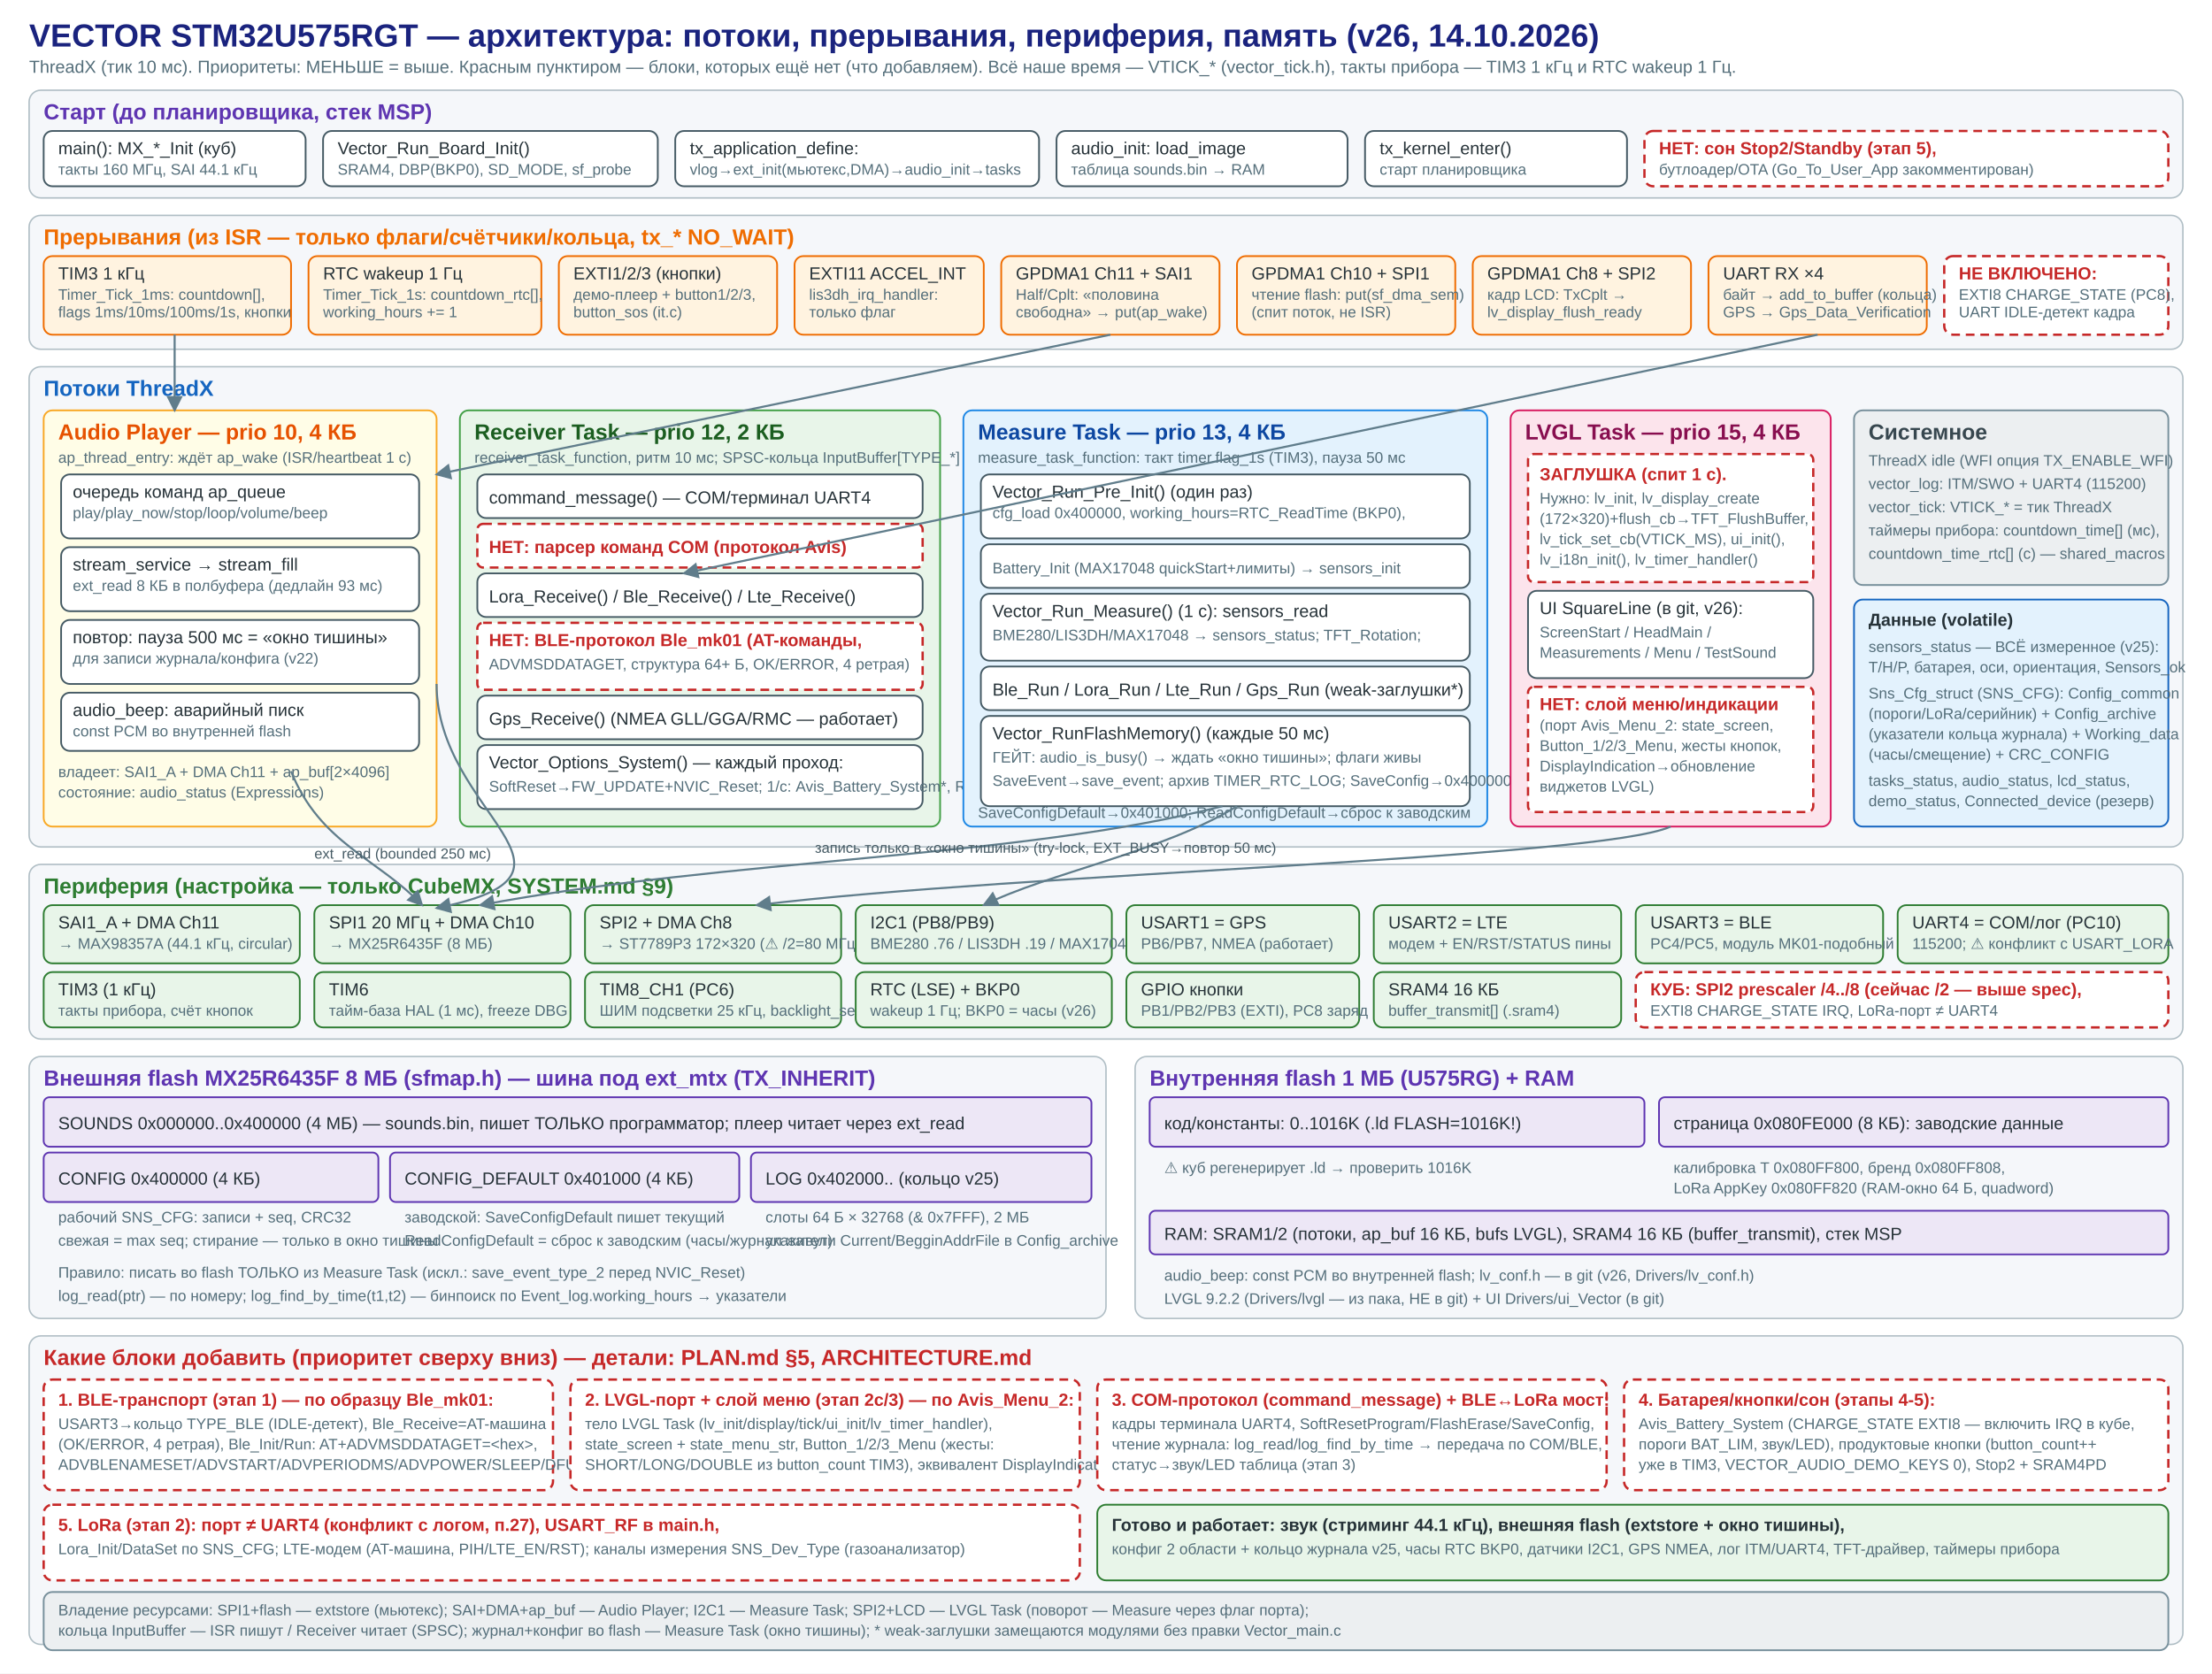
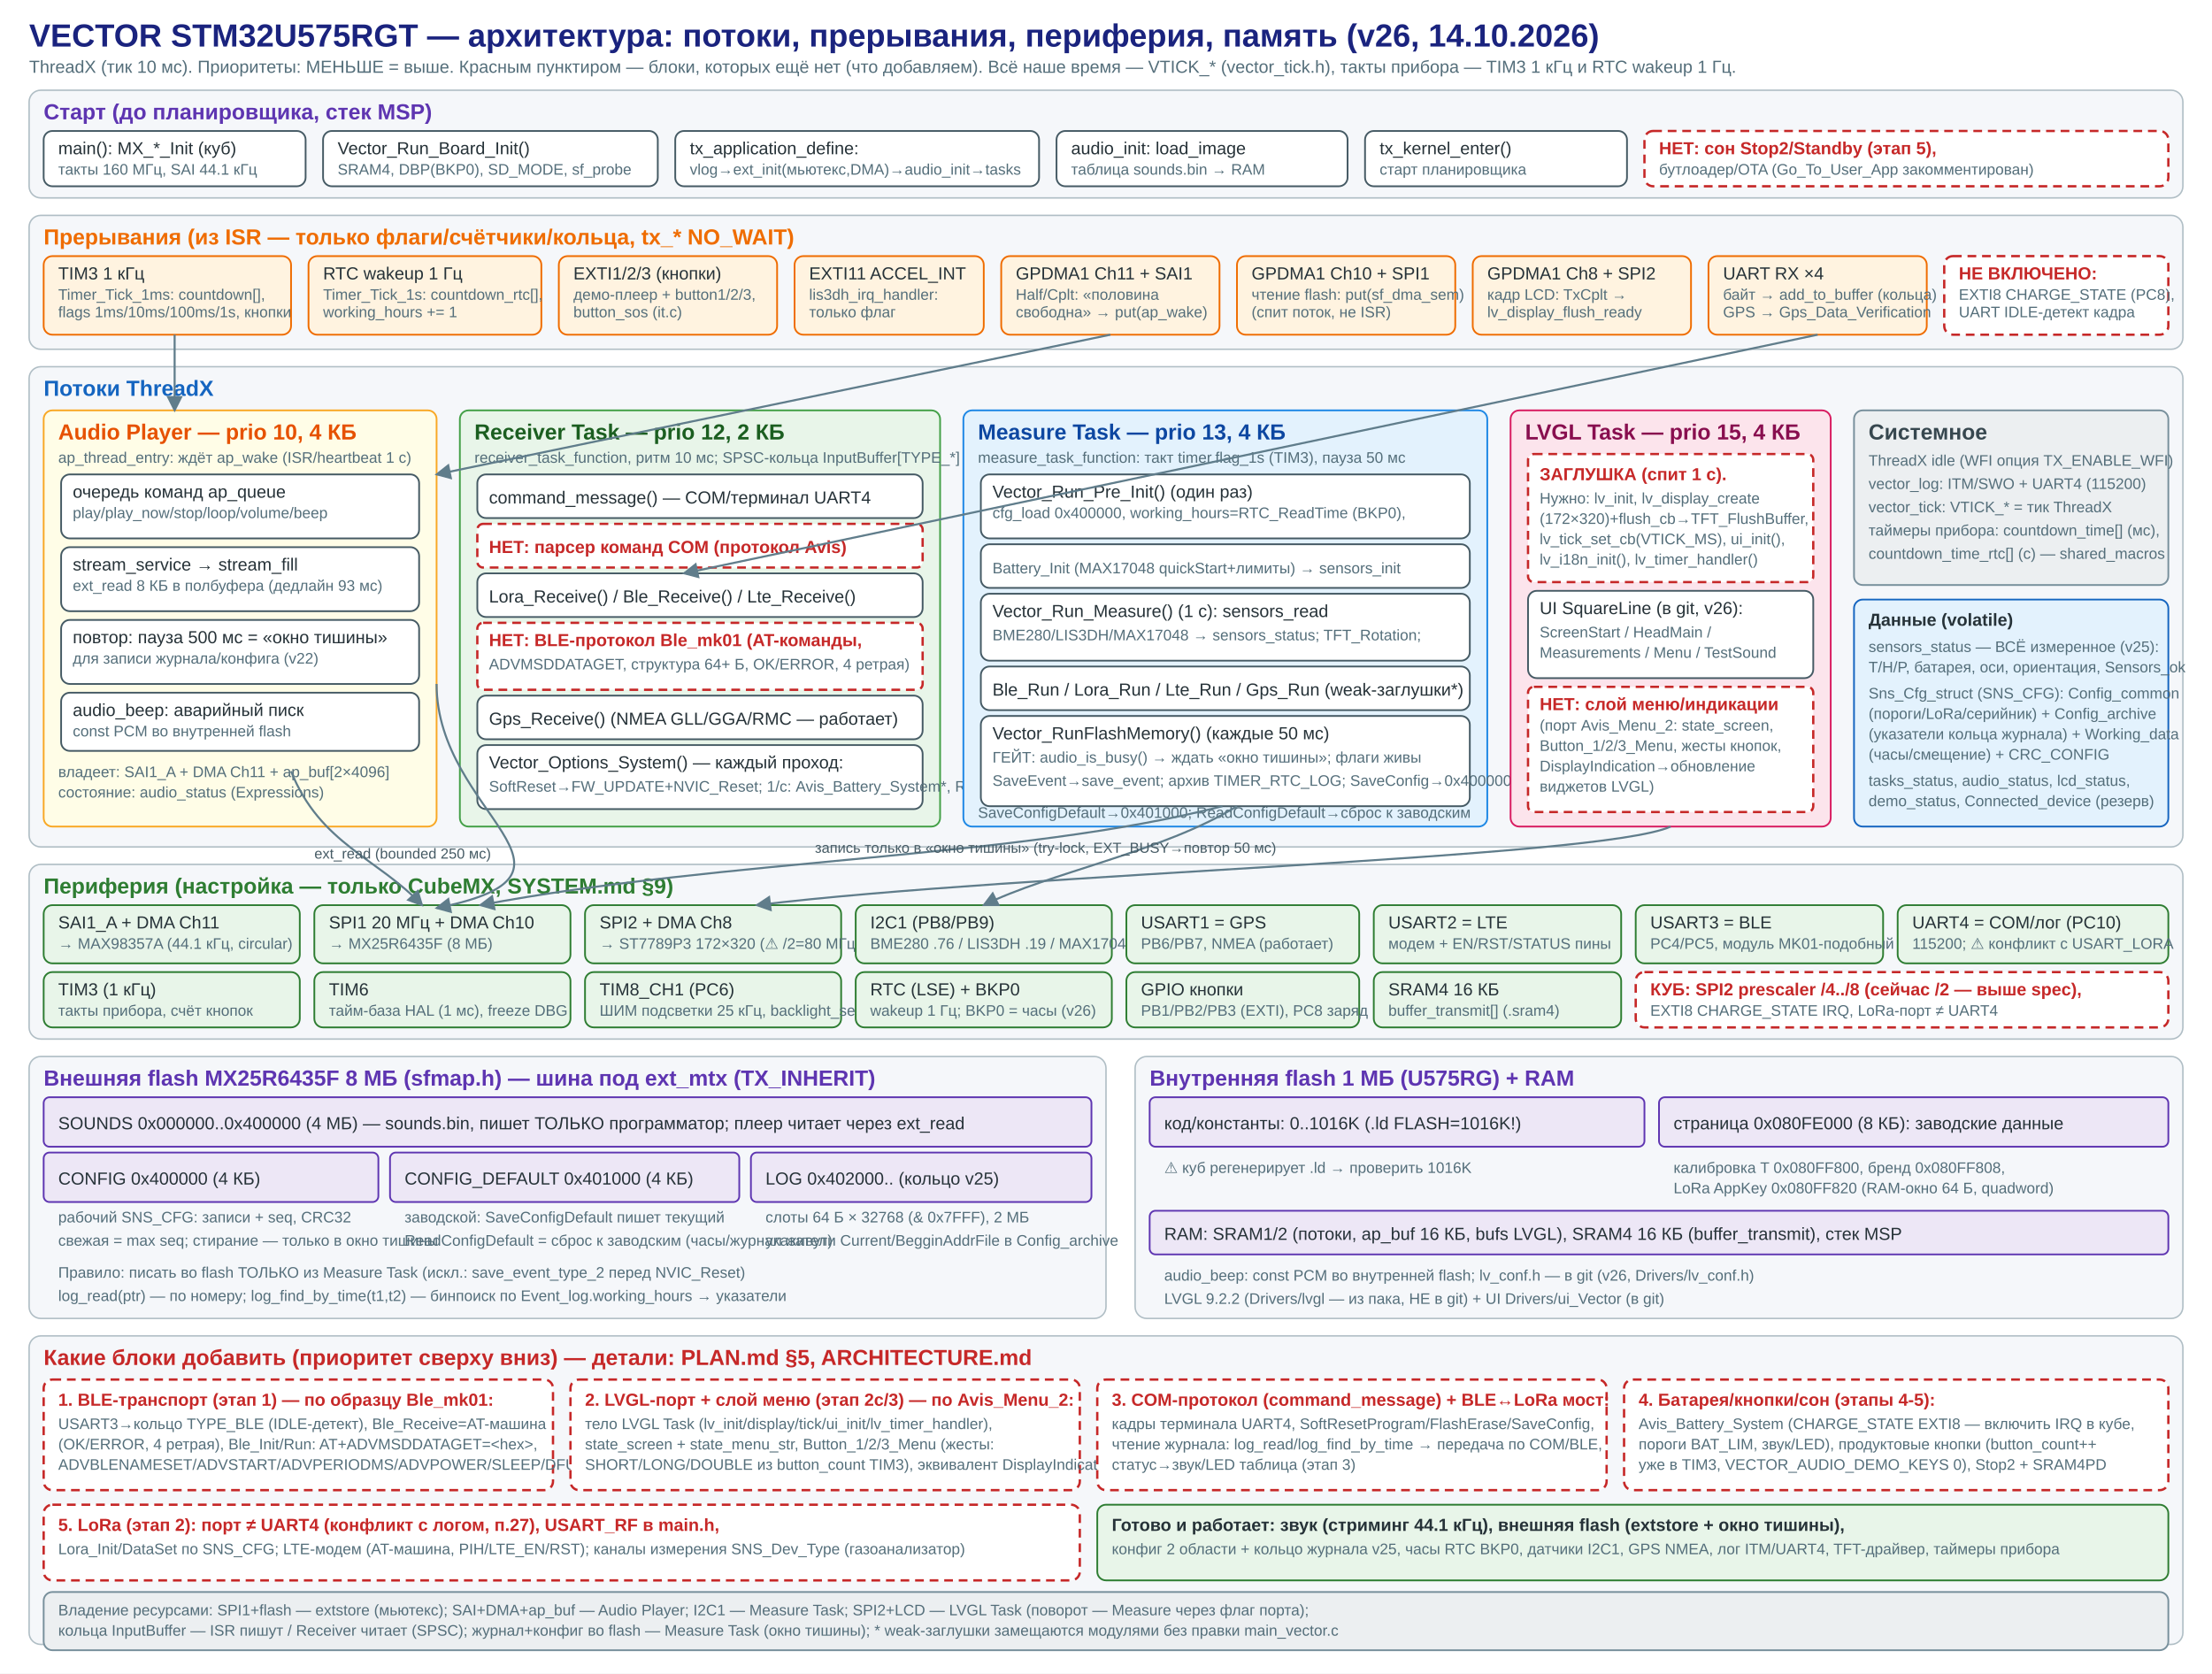
<svg xmlns="http://www.w3.org/2000/svg" width="1520" height="1150" viewBox="0 0 1520 1150" font-family="Arial, Helvetica, sans-serif">
  <style>
  .bg{fill:#ffffff}
  .title{font-size:22px;font-weight:bold;fill:#1a237e}
  .sub{font-size:12px;fill:#546e7a}
  .lane{fill:#f5f7fa;stroke:#b0bec5;stroke-width:1}
  .laneT{font-size:15px;font-weight:bold}
  .box{fill:#ffffff;stroke:#455a64;stroke-width:1.2;rx:6}
  .bx{font-size:12px;fill:#263238}
  .bxs{font-size:10.5px;fill:#546e7a}
  .isr{fill:#fff3e0;stroke:#ef6c00;stroke-width:1.2}
  .per{fill:#e8f5e9;stroke:#2e7d32;stroke-width:1.2}
  .mem{fill:#ede7f6;stroke:#5e35b1;stroke-width:1.2}
  .data{fill:#e3f2fd;stroke:#1565c0;stroke-width:1.2}
  .miss{fill:#ffffff;stroke:#c62828;stroke-width:1.6;stroke-dasharray:6 4}
  .missT{font-size:12px;fill:#c62828;font-weight:bold}
  .h2{font-size:14px;font-weight:bold;fill:#37474f}
  .ar{stroke:#607d8b;stroke-width:1.4;fill:none;marker-end:url(#a)}
  .ard{stroke:#c62828;stroke-width:1.3;fill:none;stroke-dasharray:5 4;marker-end:url(#ar)}
  .lbl{font-size:10px;fill:#455a64}
</style>
  <defs>
    <marker id="a" markerWidth="8" markerHeight="8" refX="7" refY="4" orient="auto">
      <path d="M0,0 L8,4 L0,8 z" fill="#607d8b" />
    </marker>
    <marker id="ar" markerWidth="8" markerHeight="8" refX="7" refY="4" orient="auto">
      <path d="M0,0 L8,4 L0,8 z" fill="#c62828" />
    </marker>
  </defs>
  <rect class="bg" width="1520" height="1150" />
  <text class="title" x="20" y="32">VECTOR STM32U575RGT — архитектура: потоки, прерывания, периферия, память (v26, 14.10.2026)</text>
  <text class="sub" x="20" y="50">ThreadX (тик 10 мс). Приоритеты: МЕНЬШЕ = выше. Красным пунктиром — блоки, которых ещё нет (что добавляем). Всё наше время — VTICK_* (vector_tick.h), такты прибора — TIM3 1 кГц и RTC wakeup 1 Гц.</text>
  <rect class="lane" x="20" y="62" width="1480" height="74" rx="8" />
  <text class="laneT" x="30" y="82" fill="#5e35b1">Старт (до планировщика, стек MSP)</text>
  <rect class="box" x="30" y="90" width="180" height="38" rx="6" />
  <text class="bx" x="40" y="106">main(): MX_*_Init (куб)</text>
  <text class="bxs" x="40" y="120">такты 160 МГц, SAI 44.1 кГц</text>
  <rect class="box" x="222" y="90" width="230" height="38" rx="6" />
  <text class="bx" x="232" y="106">Vector_Run_Board_Init()</text>
  <text class="bxs" x="232" y="120">SRAM4, DBP(BKP0), SD_MODE, sf_probe</text>
  <rect class="box" x="464" y="90" width="250" height="38" rx="6" />
  <text class="bx" x="474" y="106">tx_application_define:</text>
  <text class="bxs" x="474" y="120">vlog→ext_init(мьютекс,DMA)→audio_init→tasks</text>
  <rect class="box" x="726" y="90" width="200" height="38" rx="6" />
  <text class="bx" x="736" y="106">audio_init: load_image</text>
  <text class="bxs" x="736" y="120">таблица sounds.bin → RAM</text>
  <rect class="box" x="938" y="90" width="180" height="38" rx="6" />
  <text class="bx" x="948" y="106">tx_kernel_enter()</text>
  <text class="bxs" x="948" y="120">старт планировщика</text>
  <rect class="miss" x="1130" y="90" width="360" height="38" rx="6" />
  <text class="missT" x="1140" y="106">НЕТ: сон Stop2/Standby (этап 5),</text>
  <text class="bxs" x="1140" y="120">бутлоадер/OTA (Go_To_User_App закомментирован)</text>
  <rect class="lane" x="20" y="148" width="1480" height="92" rx="8" />
  <text class="laneT" x="30" y="168" fill="#ef6c00">Прерывания (из ISR — только флаги/счётчики/кольца, tx_* NO_WAIT)</text>
  <g>
    <rect class="isr" x="30" y="176" width="170" height="54" rx="6" />
    <text class="bx" x="40" y="192">TIM3 1 кГц</text>
    <text class="bxs" x="40" y="206">Timer_Tick_1ms: countdown[],</text>
    <text class="bxs" x="40" y="218">flags 1ms/10ms/100ms/1s, кнопки</text>
    <rect class="isr" x="212" y="176" width="160" height="54" rx="6" />
    <text class="bx" x="222" y="192">RTC wakeup 1 Гц</text>
    <text class="bxs" x="222" y="206">Timer_Tick_1s: countdown_rtc[],</text>
    <text class="bxs" x="222" y="218">working_hours += 1</text>
    <rect class="isr" x="384" y="176" width="150" height="54" rx="6" />
    <text class="bx" x="394" y="192">EXTI1/2/3 (кнопки)</text>
    <text class="bxs" x="394" y="206">демо-плеер + button1/2/3,</text>
    <text class="bxs" x="394" y="218">button_sos (it.c)</text>
    <rect class="isr" x="546" y="176" width="130" height="54" rx="6" />
    <text class="bx" x="556" y="192">EXTI11 ACCEL_INT</text>
    <text class="bxs" x="556" y="206">lis3dh_irq_handler:</text>
    <text class="bxs" x="556" y="218">только флаг</text>
    <rect class="isr" x="688" y="176" width="150" height="54" rx="6" />
    <text class="bx" x="698" y="192">GPDMA1 Ch11 + SAI1</text>
    <text class="bxs" x="698" y="206">Half/Cplt: «половина</text>
    <text class="bxs" x="698" y="218">свободна» → put(ap_wake)</text>
    <rect class="isr" x="850" y="176" width="150" height="54" rx="6" />
    <text class="bx" x="860" y="192">GPDMA1 Ch10 + SPI1</text>
    <text class="bxs" x="860" y="206">чтение flash: put(sf_dma_sem)</text>
    <text class="bxs" x="860" y="218">(спит поток, не ISR)</text>
    <rect class="isr" x="1012" y="176" width="150" height="54" rx="6" />
    <text class="bx" x="1022" y="192">GPDMA1 Ch8 + SPI2</text>
    <text class="bxs" x="1022" y="206">кадр LCD: TxCplt →</text>
    <text class="bxs" x="1022" y="218">lv_display_flush_ready</text>
    <rect class="isr" x="1174" y="176" width="150" height="54" rx="6" />
    <text class="bx" x="1184" y="192">UART RX ×4</text>
    <text class="bxs" x="1184" y="206">байт → add_to_buffer (кольца)</text>
    <text class="bxs" x="1184" y="218">GPS → Gps_Data_Verification</text>
    <rect class="miss" x="1336" y="176" width="154" height="54" rx="6" />
    <text class="missT" x="1346" y="192">НЕ ВКЛЮЧЕНО:</text>
    <text class="bxs" x="1346" y="206">EXTI8 CHARGE_STATE (PC8),</text>
    <text class="bxs" x="1346" y="218">UART IDLE-детект кадра</text>
  </g>
  <rect class="lane" x="20" y="252" width="1480" height="330" rx="8" />
  <text class="laneT" x="30" y="272" fill="#1565c0">Потоки ThreadX</text>
  <rect class="box" x="30" y="282" width="270" height="286" rx="6" style="fill:#fffde7;stroke:#f9a825" />
  <text class="laneT" x="40" y="302" fill="#e65100">Audio Player — prio 10, 4 КБ</text>
  <text class="bxs" x="40" y="318">ap_thread_entry: ждёт ap_wake (ISR/heartbeat 1 с)</text>
  <rect class="box" x="42" y="326" width="246" height="44" rx="4" />
  <text class="bx" x="50" y="342">очередь команд ap_queue</text>
  <text class="bxs" x="50" y="356">play/play_now/stop/loop/volume/beep</text>
  <rect class="box" x="42" y="376" width="246" height="44" rx="4" />
  <text class="bx" x="50" y="392">stream_service → stream_fill</text>
  <text class="bxs" x="50" y="406">ext_read 8 КБ в полбуфера (дедлайн 93 мс)</text>
  <rect class="box" x="42" y="426" width="246" height="44" rx="4" />
  <text class="bx" x="50" y="442">повтор: пауза 500 мс = «окно тишины»</text>
  <text class="bxs" x="50" y="456">для записи журнала/конфига (v22)</text>
  <rect class="box" x="42" y="476" width="246" height="40" rx="4" />
  <text class="bx" x="50" y="492">audio_beep: аварийный писк</text>
  <text class="bxs" x="50" y="506">const PCM во внутренней flash</text>
  <text class="bxs" x="40" y="534">владеет: SAI1_A + DMA Ch11 + ap_buf[2×4096]</text>
  <text class="bxs" x="40" y="548">состояние: audio_status (Expressions)</text>
  <rect class="box" x="316" y="282" width="330" height="286" rx="6" style="fill:#e8f5e9;stroke:#43a047" />
  <text class="laneT" x="326" y="302" fill="#1b5e20">Receiver Task — prio 12, 2 КБ</text>
  <text class="bxs" x="326" y="318">receiver_task_function, ритм 10 мс; SPSC-кольца InputBuffer[TYPE_*]</text>
  <rect class="box" x="328" y="326" width="306" height="30" rx="4" />
  <text class="bx" x="336" y="346">command_message() — COM/терминал UART4</text>
  <rect class="miss" x="328" y="360" width="306" height="30" rx="4" />
  <text class="missT" x="336" y="380">НЕТ: парсер команд COM (протокол Avis)</text>
  <rect class="box" x="328" y="394" width="306" height="30" rx="4" />
  <text class="bx" x="336" y="414">Lora_Receive() / Ble_Receive() / Lte_Receive()</text>
  <rect class="miss" x="328" y="428" width="306" height="46" rx="4" />
  <text class="missT" x="336" y="444">НЕТ: BLE-протокол Ble_mk01 (AT-команды,</text>
  <text class="bxs" x="336" y="460">ADVMSDDATAGET, структура 64+ Б, OK/ERROR, 4 ретрая)</text>
  <rect class="box" x="328" y="478" width="306" height="30" rx="4" />
  <text class="bx" x="336" y="498">Gps_Receive() (NMEA GLL/GGA/RMC — работает)</text>
  <rect class="box" x="328" y="512" width="306" height="44" rx="4" />
  <text class="bx" x="336" y="528">Vector_Options_System() — каждый проход:</text>
  <text class="bxs" x="336" y="544">SoftReset→FW_UPDATE+NVIC_Reset; 1/с: Avis_Battery_System*, RTC_WriteTime</text>
  <rect class="box" x="662" y="282" width="360" height="286" rx="6" style="fill:#e3f2fd;stroke:#1e88e5" />
  <text class="laneT" x="672" y="302" fill="#0d47a1">Measure Task — prio 13, 4 КБ</text>
  <text class="bxs" x="672" y="318">measure_task_function: такт timer.flag_1s (TIM3), пауза 50 мс</text>
  <rect class="box" x="674" y="326" width="336" height="44" rx="4" />
  <text class="bx" x="682" y="342">Vector_Run_Pre_Init() (один раз)</text>
  <text class="bxs" x="682" y="356">cfg_load 0x400000, working_hours=RTC_ReadTime (BKP0),</text>
  <rect class="box" x="674" y="374" width="336" height="30" rx="4" />
  <text class="bxs" x="682" y="394">Battery_Init (MAX17048 quickStart+лимиты) → sensors_init</text>
  <rect class="box" x="674" y="408" width="336" height="46" rx="4" />
  <text class="bx" x="682" y="424">Vector_Run_Measure() (1 с): sensors_read</text>
  <text class="bxs" x="682" y="440">BME280/LIS3DH/MAX17048 → sensors_status; TFT_Rotation;</text>
  <rect class="box" x="674" y="458" width="336" height="30" rx="4" />
  <text class="bx" x="682" y="478">Ble_Run / Lora_Run / Lte_Run / Gps_Run (weak-заглушки*)</text>
  <rect class="box" x="674" y="492" width="336" height="62" rx="4" />
  <text class="bx" x="682" y="508">Vector_RunFlashMemory() (каждые 50 мс)</text>
  <text class="bxs" x="682" y="524">ГЕЙТ: audio_is_busy() → ждать «окно тишины»; флаги живы</text>
  <text class="bxs" x="682" y="540">SaveEvent→save_event; архив TIMER_RTC_LOG; SaveConfig→0x400000;</text>
  <text class="bxs" x="672" y="562">SaveConfigDefault→0x401000; ReadConfigDefault→сброс к заводским</text>
  <rect class="box" x="1038" y="282" width="220" height="286" rx="6" style="fill:#fce4ec;stroke:#d81b60" />
  <text class="laneT" x="1048" y="302" fill="#880e4f">LVGL Task — prio 15, 4 КБ</text>
  <rect class="miss" x="1050" y="312" width="196" height="88" rx="4" />
  <text class="missT" x="1058" y="330">ЗАГЛУШКА (спит 1 с).</text>
  <text class="bxs" x="1058" y="346">Нужно: lv_init, lv_display_create</text>
  <text class="bxs" x="1058" y="360">(172×320)+flush_cb→TFT_FlushBuffer,</text>
  <text class="bxs" x="1058" y="374">lv_tick_set_cb(VTICK_MS), ui_init(),</text>
  <text class="bxs" x="1058" y="388">lv_i18n_init(), lv_timer_handler()</text>
  <rect class="box" x="1050" y="406" width="196" height="60" rx="4" />
  <text class="bx" x="1058" y="422">UI SquareLine (в git, v26):</text>
  <text class="bxs" x="1058" y="438">ScreenStart / HeadMain /</text>
  <text class="bxs" x="1058" y="452">Measurements / Menu / TestSound</text>
  <rect class="miss" x="1050" y="472" width="196" height="86" rx="4" />
  <text class="missT" x="1058" y="488">НЕТ: слой меню/индикации</text>
  <text class="bxs" x="1058" y="502">(порт Avis_Menu_2: state_screen,</text>
  <text class="bxs" x="1058" y="516">Button_1/2/3_Menu, жесты кнопок,</text>
  <text class="bxs" x="1058" y="530">DisplayIndication→обновление</text>
  <text class="bxs" x="1058" y="544">виджетов LVGL)</text>
  <rect class="box" x="1274" y="282" width="216" height="120" rx="6" style="fill:#eceff1;stroke:#78909c" />
  <text class="laneT" x="1284" y="302" fill="#37474f">Системное</text>
  <text class="bxs" x="1284" y="320">ThreadX idle (WFI опция TX_ENABLE_WFI)</text>
  <text class="bxs" x="1284" y="336">vector_log: ITM/SWO + UART4 (115200)</text>
  <text class="bxs" x="1284" y="352">vector_tick: VTICK_* = тик ThreadX</text>
  <text class="bxs" x="1284" y="368">таймеры прибора: countdown_time[] (мс),</text>
  <text class="bxs" x="1284" y="384">countdown_time_rtc[] (с) — shared_macros</text>
  <rect class="data" x="1274" y="412" width="216" height="156" rx="6" />
  <text class="bx" x="1284" y="430" font-weight="bold">Данные (volatile)</text>
  <text class="bxs" x="1284" y="448">sensors_status — ВСЁ измеренное (v25):</text>
  <text class="bxs" x="1284" y="462">T/H/P, батарея, оси, ориентация, Sensors_ok</text>
  <text class="bxs" x="1284" y="480">Sns_Cfg_struct (SNS_CFG): Config_common</text>
  <text class="bxs" x="1284" y="494">(пороги/LoRa/серийник) + Config_archive</text>
  <text class="bxs" x="1284" y="508">(указатели кольца журнала) + Working_data</text>
  <text class="bxs" x="1284" y="522">(часы/смещение) + CRC_CONFIG</text>
  <text class="bxs" x="1284" y="540">tasks_status, audio_status, lcd_status,</text>
  <text class="bxs" x="1284" y="554">demo_status, Connected_device (резерв)</text>
  <rect class="lane" x="20" y="594" width="1480" height="120" rx="8" />
  <text class="laneT" x="30" y="614" fill="#2e7d32">Периферия (настройка — только CubeMX, SYSTEM.md §9)</text>
  <g>
    <rect class="per" x="30" y="622" width="176" height="40" rx="6" />
    <text class="bx" x="40" y="638">SAI1_A + DMA Ch11</text>
    <text class="bxs" x="40" y="652">→ MAX98357A (44.1 кГц, circular)</text>
    <rect class="per" x="216" y="622" width="176" height="40" rx="6" />
    <text class="bx" x="226" y="638">SPI1 20 МГц + DMA Ch10</text>
    <text class="bxs" x="226" y="652">→ MX25R6435F (8 МБ)</text>
    <rect class="per" x="402" y="622" width="176" height="40" rx="6" />
    <text class="bx" x="412" y="638">SPI2 + DMA Ch8</text>
    <text class="bxs" x="412" y="652">→ ST7789P3 172×320 (⚠ /2=80 МГц)</text>
    <rect class="per" x="588" y="622" width="176" height="40" rx="6" />
    <text class="bx" x="598" y="638">I2C1 (PB8/PB9)</text>
    <text class="bxs" x="598" y="652">BME280 .76 / LIS3DH .19 / MAX17048 .36</text>
    <rect class="per" x="774" y="622" width="160" height="40" rx="6" />
    <text class="bx" x="784" y="638">USART1 = GPS</text>
    <text class="bxs" x="784" y="652">PB6/PB7, NMEA (работает)</text>
    <rect class="per" x="944" y="622" width="170" height="40" rx="6" />
    <text class="bx" x="954" y="638">USART2 = LTE</text>
    <text class="bxs" x="954" y="652">модем + EN/RST/STATUS пины</text>
    <rect class="per" x="1124" y="622" width="170" height="40" rx="6" />
    <text class="bx" x="1134" y="638">USART3 = BLE</text>
    <text class="bxs" x="1134" y="652">PC4/PC5, модуль MK01-подобный</text>
    <rect class="per" x="1304" y="622" width="186" height="40" rx="6" />
    <text class="bx" x="1314" y="638">UART4 = COM/лог (PC10)</text>
    <text class="bxs" x="1314" y="652">115200; ⚠ конфликт с USART_LORA</text>
  </g>
  <g>
    <rect class="per" x="30" y="668" width="176" height="38" rx="6" />
    <text class="bx" x="40" y="684">TIM3 (1 кГц)</text>
    <text class="bxs" x="40" y="698">такты прибора, счёт кнопок</text>
    <rect class="per" x="216" y="668" width="176" height="38" rx="6" />
    <text class="bx" x="226" y="684">TIM6</text>
    <text class="bxs" x="226" y="698">тайм-база HAL (1 мс), freeze DBG</text>
    <rect class="per" x="402" y="668" width="176" height="38" rx="6" />
    <text class="bx" x="412" y="684">TIM8_CH1 (PC6)</text>
    <text class="bxs" x="412" y="698">ШИМ подсветки 25 кГц, backlight_set</text>
    <rect class="per" x="588" y="668" width="176" height="38" rx="6" />
    <text class="bx" x="598" y="684">RTC (LSE) + BKP0</text>
    <text class="bxs" x="598" y="698">wakeup 1 Гц; BKP0 = часы (v26)</text>
    <rect class="per" x="774" y="668" width="160" height="38" rx="6" />
    <text class="bx" x="784" y="684">GPIO кнопки</text>
    <text class="bxs" x="784" y="698">PB1/PB2/PB3 (EXTI), PC8 заряд</text>
    <rect class="per" x="944" y="668" width="170" height="38" rx="6" />
    <text class="bx" x="954" y="684">SRAM4 16 КБ</text>
    <text class="bxs" x="954" y="698">buffer_transmit[] (.sram4)</text>
    <rect class="miss" x="1124" y="668" width="366" height="38" rx="6" />
    <text class="missT" x="1134" y="684">КУБ: SPI2 prescaler /4../8 (сейчас /2 — выше spec),</text>
    <text class="bxs" x="1134" y="698">EXTI8 CHARGE_STATE IRQ, LoRa-порт ≠ UART4</text>
  </g>
  <rect class="lane" x="20" y="726" width="740" height="180" rx="8" />
  <text class="laneT" x="30" y="746" fill="#5e35b1">Внешняя flash MX25R6435F 8 МБ (sfmap.h) — шина под ext_mtx (TX_INHERIT)</text>
  <rect class="mem" x="30" y="754" width="720" height="34" rx="4" />
  <text class="bx" x="40" y="776">SOUNDS 0x000000..0x400000 (4 МБ) — sounds.bin, пишет ТОЛЬКО программатор; плеер читает через ext_read</text>
  <rect class="mem" x="30" y="792" width="230" height="34" rx="4" />
  <text class="bx" x="40" y="814">CONFIG 0x400000 (4 КБ)</text>
  <rect class="mem" x="268" y="792" width="240" height="34" rx="4" />
  <text class="bx" x="278" y="814">CONFIG_DEFAULT 0x401000 (4 КБ)</text>
  <rect class="mem" x="516" y="792" width="234" height="34" rx="4" />
  <text class="bx" x="526" y="814">LOG 0x402000.. (кольцо v25)</text>
  <text class="bxs" x="40" y="840">рабочий SNS_CFG: записи + seq, CRC32</text>
  <text class="bxs" x="278" y="840">заводской: SaveConfigDefault пишет текущий</text>
  <text class="bxs" x="526" y="840">слоты 64 Б × 32768 (&amp; 0x7FFF), 2 МБ</text>
  <text class="bxs" x="40" y="856">свежая = max seq; стирание — только в окно тишины</text>
  <text class="bxs" x="278" y="856">ReadConfigDefault = сброс к заводским (часы/журнал живут)</text>
  <text class="bxs" x="526" y="856">указатели Current/BegginAddrFile в Config_archive</text>
  <text class="bxs" x="40" y="878">Правило: писать во flash ТОЛЬКО из Measure Task (искл.: save_event_type_2 перед NVIC_Reset)</text>
  <text class="bxs" x="40" y="894">log_read(ptr) — по номеру; log_find_by_time(t1,t2) — бинпоиск по Event_log.working_hours → указатели</text>
  <rect class="lane" x="780" y="726" width="720" height="180" rx="8" />
  <text class="laneT" x="790" y="746" fill="#5e35b1">Внутренняя flash 1 МБ (U575RG) + RAM</text>
  <rect class="mem" x="790" y="754" width="340" height="34" rx="4" />
  <text class="bx" x="800" y="776">код/константы: 0..1016K (.ld FLASH=1016K!)</text>
  <rect class="mem" x="1140" y="754" width="350" height="34" rx="4" />
  <text class="bx" x="1150" y="776">страница 0x080FE000 (8 КБ): заводские данные</text>
  <text class="bxs" x="800" y="806">⚠ куб регенерирует .ld → проверить 1016K</text>
  <text class="bxs" x="1150" y="806">калибровка T 0x080FF800, бренд 0x080FF808,</text>
  <text class="bxs" x="1150" y="820">LoRa AppKey 0x080FF820 (RAM-окно 64 Б, quadword)</text>
  <rect class="mem" x="790" y="832" width="700" height="30" rx="4" />
  <text class="bx" x="800" y="852">RAM: SRAM1/2 (потоки, ap_buf 16 КБ, bufs LVGL), SRAM4 16 КБ (buffer_transmit), стек MSP</text>
  <text class="bxs" x="800" y="880">audio_beep: const PCM во внутренней flash; lv_conf.h — в git (v26, Drivers/lv_conf.h)</text>
  <text class="bxs" x="800" y="896">LVGL 9.2.2 (Drivers/lvgl — из пака, НЕ в git) + UI Drivers/ui_Vector (в git)</text>
  <rect class="lane" x="20" y="918" width="1480" height="212" rx="8" />
  <text class="laneT" x="30" y="938" fill="#c62828">Какие блоки добавить (приоритет сверху вниз) — детали: PLAN.md §5, ARCHITECTURE.md</text>
  <g>
    <rect class="miss" x="30" y="948" width="350" height="76" rx="6" />
    <text class="missT" x="40" y="966">1. BLE-транспорт (этап 1) — по образцу Ble_mk01:</text>
    <text class="bxs" x="40" y="982">USART3→кольцо TYPE_BLE (IDLE-детект), Ble_Receive=AT-машина</text>
    <text class="bxs" x="40" y="996">(OK/ERROR, 4 ретрая), Ble_Init/Run: AT+ADVMSDDATAGET=&lt;hex&gt;,</text>
    <text class="bxs" x="40" y="1010">ADVBLENAMESET/ADVSTART/ADVPERIODMS/ADVPOWER/SLEEP/DFU</text>
    <rect class="miss" x="392" y="948" width="350" height="76" rx="6" />
    <text class="missT" x="402" y="966">2. LVGL-порт + слой меню (этап 2c/3) — по Avis_Menu_2:</text>
    <text class="bxs" x="402" y="982">тело LVGL Task (lv_init/display/tick/ui_init/lv_timer_handler),</text>
    <text class="bxs" x="402" y="996">state_screen + state_menu_str, Button_1/2/3_Menu (жесты:</text>
    <text class="bxs" x="402" y="1010">SHORT/LONG/DOUBLE из button_count TIM3), эквивалент DisplayIndication</text>
    <rect class="miss" x="754" y="948" width="350" height="76" rx="6" />
    <text class="missT" x="764" y="966">3. COM-протокол (command_message) + BLE↔LoRa мост:</text>
    <text class="bxs" x="764" y="982">кадры терминала UART4, SoftResetProgram/FlashErase/SaveConfig,</text>
    <text class="bxs" x="764" y="996">чтение журнала: log_read/log_find_by_time → передача по COM/BLE,</text>
    <text class="bxs" x="764" y="1010">статус→звук/LED таблица (этап 3)</text>
    <rect class="miss" x="1116" y="948" width="374" height="76" rx="6" />
    <text class="missT" x="1126" y="966">4. Батарея/кнопки/сон (этапы 4-5):</text>
    <text class="bxs" x="1126" y="982">Avis_Battery_System (CHARGE_STATE EXTI8 — включить IRQ в кубе,</text>
    <text class="bxs" x="1126" y="996">пороги BAT_LIM, звук/LED), продуктовые кнопки (button_count++</text>
    <text class="bxs" x="1126" y="1010">уже в TIM3, VECTOR_AUDIO_DEMO_KEYS 0), Stop2 + SRAM4PD</text>
    <rect class="miss" x="30" y="1034" width="712" height="52" rx="6" />
    <text class="missT" x="40" y="1052">5. LoRa (этап 2): порт ≠ UART4 (конфликт с логом, п.27), USART_RF в main.h,</text>
    <text class="bxs" x="40" y="1068">Lora_Init/DataSet по SNS_CFG; LTE-модем (AT-машина, PIH/LTE_EN/RST); каналы измерения SNS_Dev_Type (газоанализатор)</text>
    <rect class="box" x="754" y="1034" width="736" height="52" rx="6" style="fill:#e8f5e9;stroke:#2e7d32" />
    <text class="bx" x="764" y="1052" font-weight="bold" fill="#1b5e20">Готово и работает: звук (стриминг 44.1 кГц), внешняя flash (extstore + окно тишины),</text>
    <text class="bxs" x="764" y="1068">конфиг 2 области + кольцо журнала v25, часы RTC BKP0, датчики I2C1, GPS NMEA, лог ITM/UART4, TFT-драйвер, таймеры прибора</text>
    <rect class="box" x="30" y="1094" width="1460" height="40" rx="6" style="fill:#eceff1;stroke:#78909c" />
    <text class="bxs" x="40" y="1110">Владение ресурсами: SPI1+flash — extstore (мьютекс); SAI+DMA+ap_buf — Audio Player; I2C1 — Measure Task; SPI2+LCD — LVGL Task (поворот — Measure через флаг порта);</text>
-     <text class="bxs" x="40" y="1124">кольца InputBuffer — ISR пишут / Receiver читает (SPSC); журнал+конфиг во flash — Measure Task (окно тишины); * weak-заглушки замещаются модулями без правки Vector_main.c</text>
+     <text class="bxs" x="40" y="1124">кольца InputBuffer — ISR пишут / Receiver читает (SPSC); журнал+конфиг во flash — Measure Task (окно тишины); * weak-заглушки замещаются модулями без правки main_vector.c</text>
  </g>
  <path class="ar" d="M120,230 L120,282" />
  <path class="ar" d="M763,230 L300,326" />
  <path class="ar" d="M1249,230 L470,394" />
  <path class="ar" d="M300,470 C 300,560 420,600 300,624" />
  <path class="ar" d="M200,530 C 220,580 260,590 290,622" />
  <path class="ar" d="M840,554 C 700,590 500,590 330,622" />
  <path class="ar" d="M850,554 C 800,585 720,600 676,622" />
  <path class="ar" d="M1148,568 C 1100,590 700,600 520,622" />
  <text class="lbl" x="216" y="590">ext_read (bounded 250 мс)</text>
  <text class="lbl" x="560" y="586">запись только в «окно тишины» (try-lock, EXT_BUSY→повтор 50 мс)</text>
</svg>
